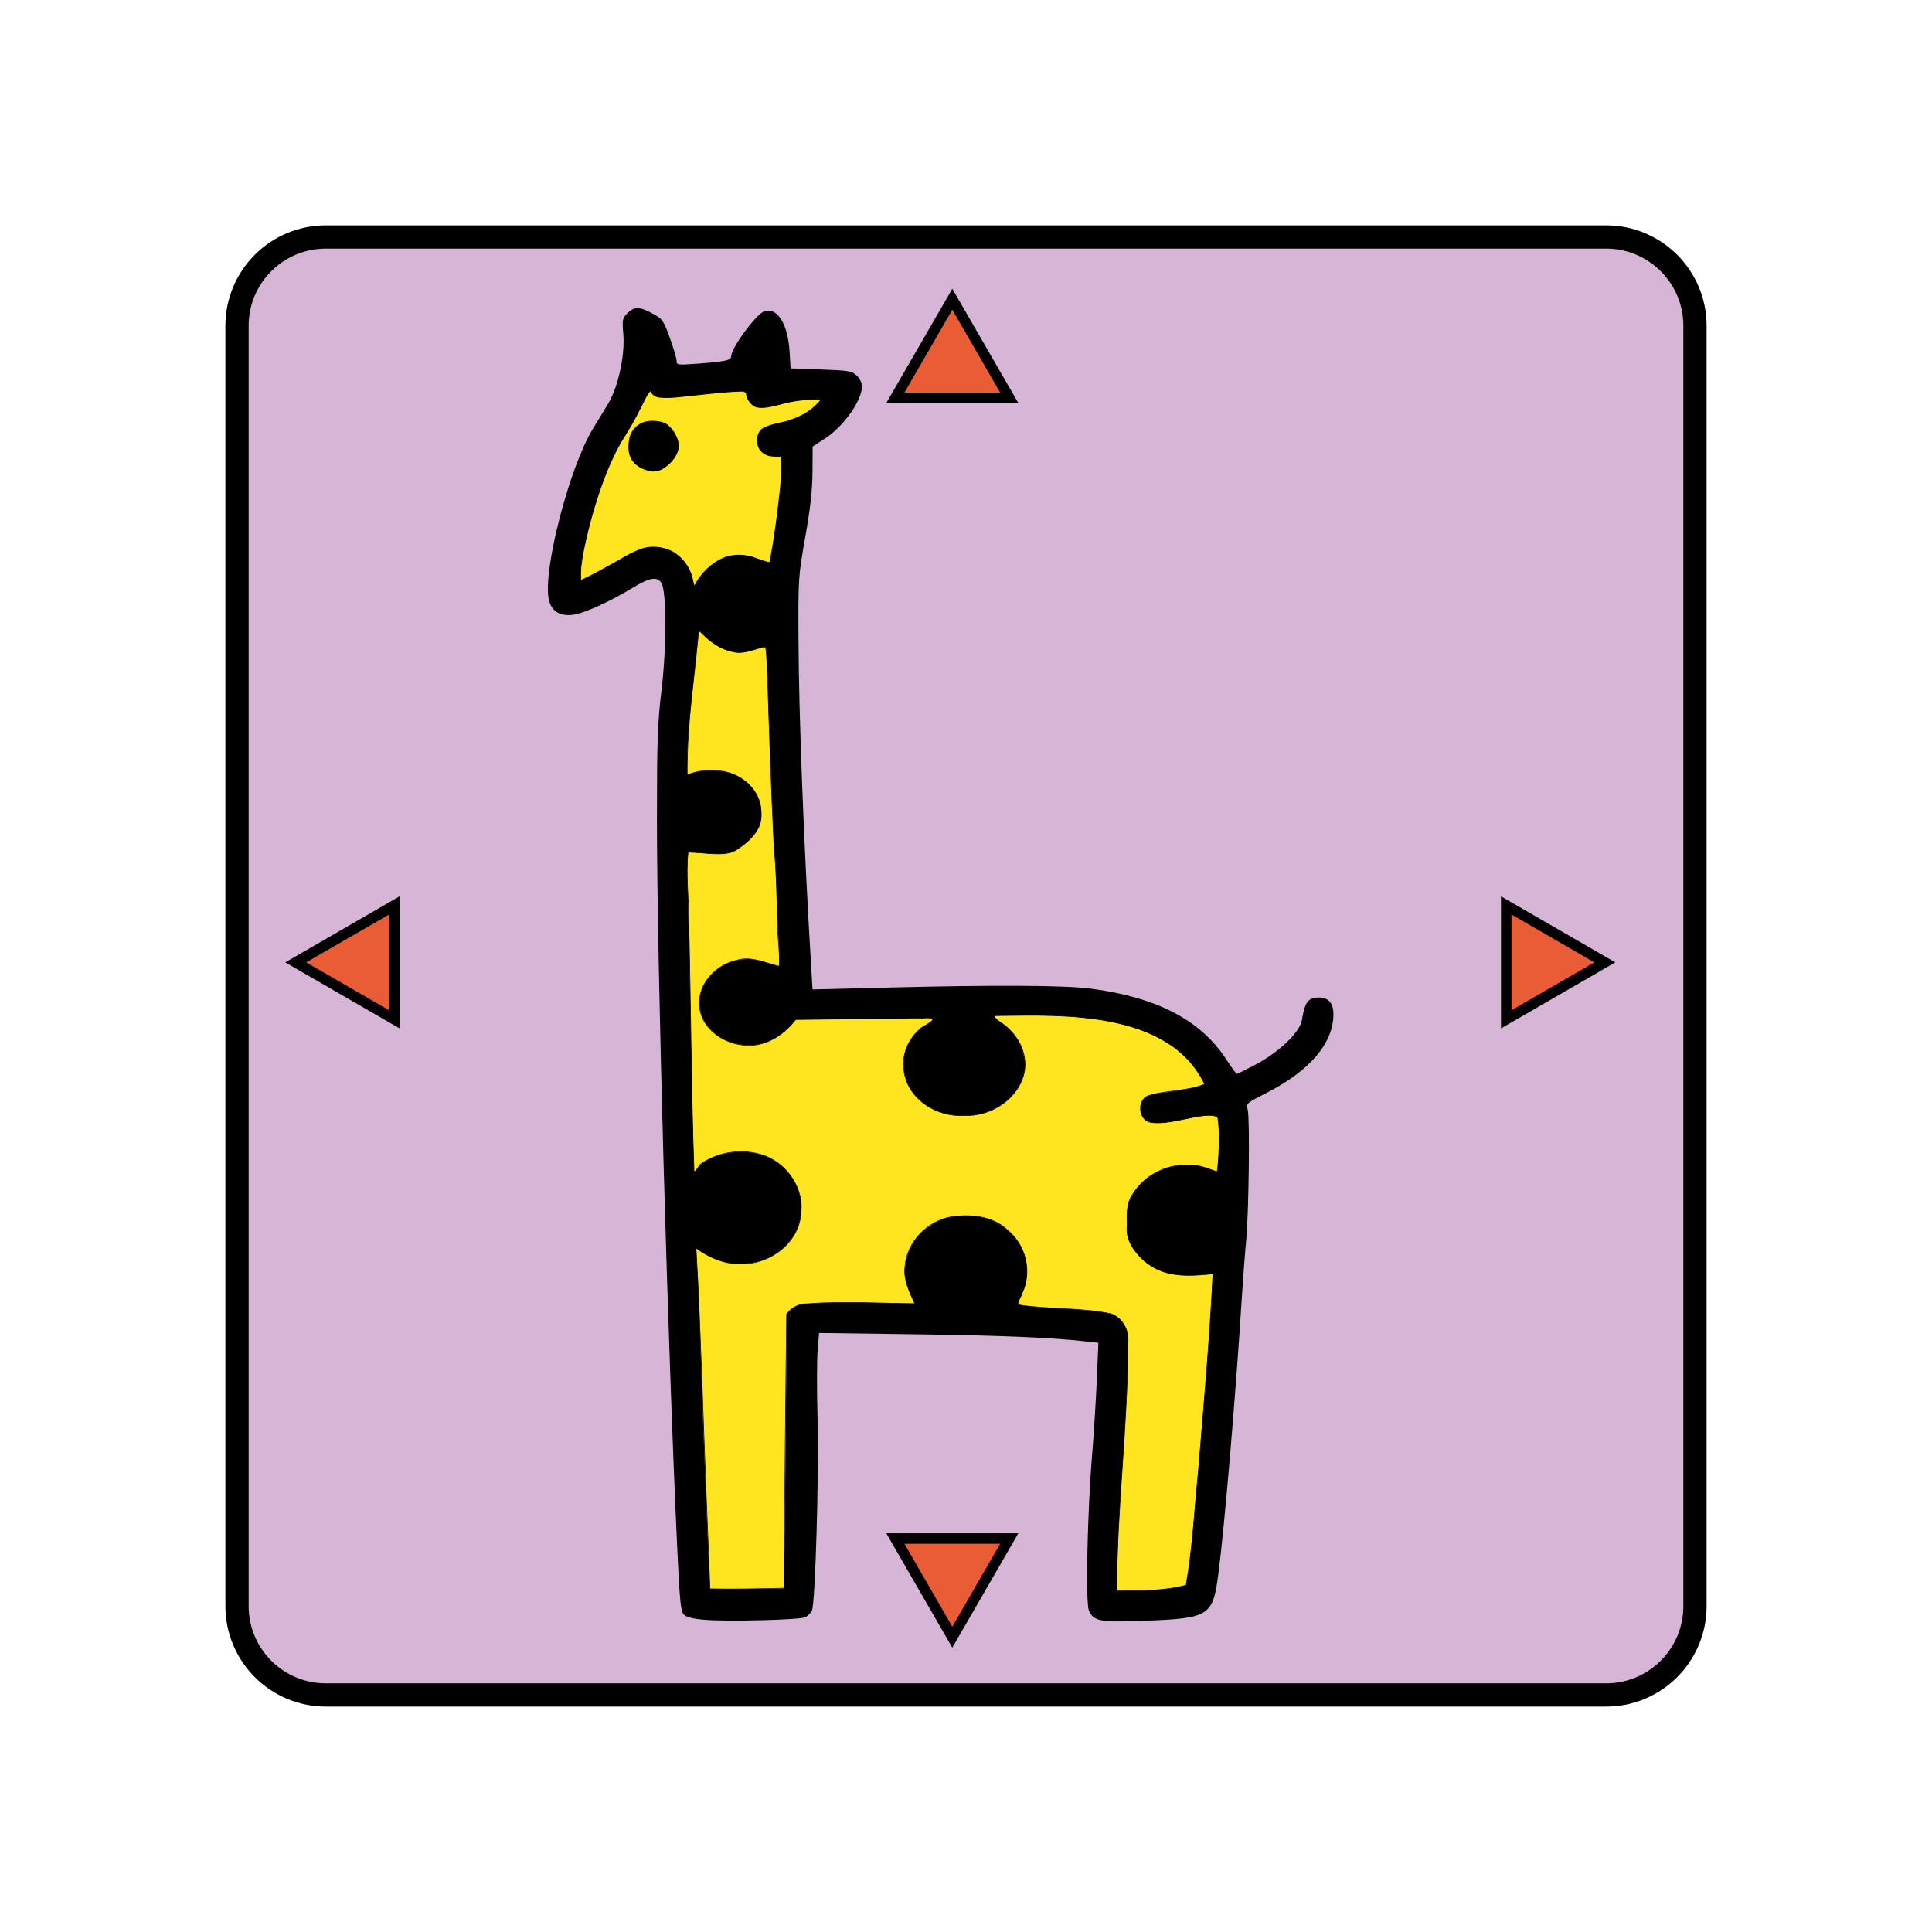
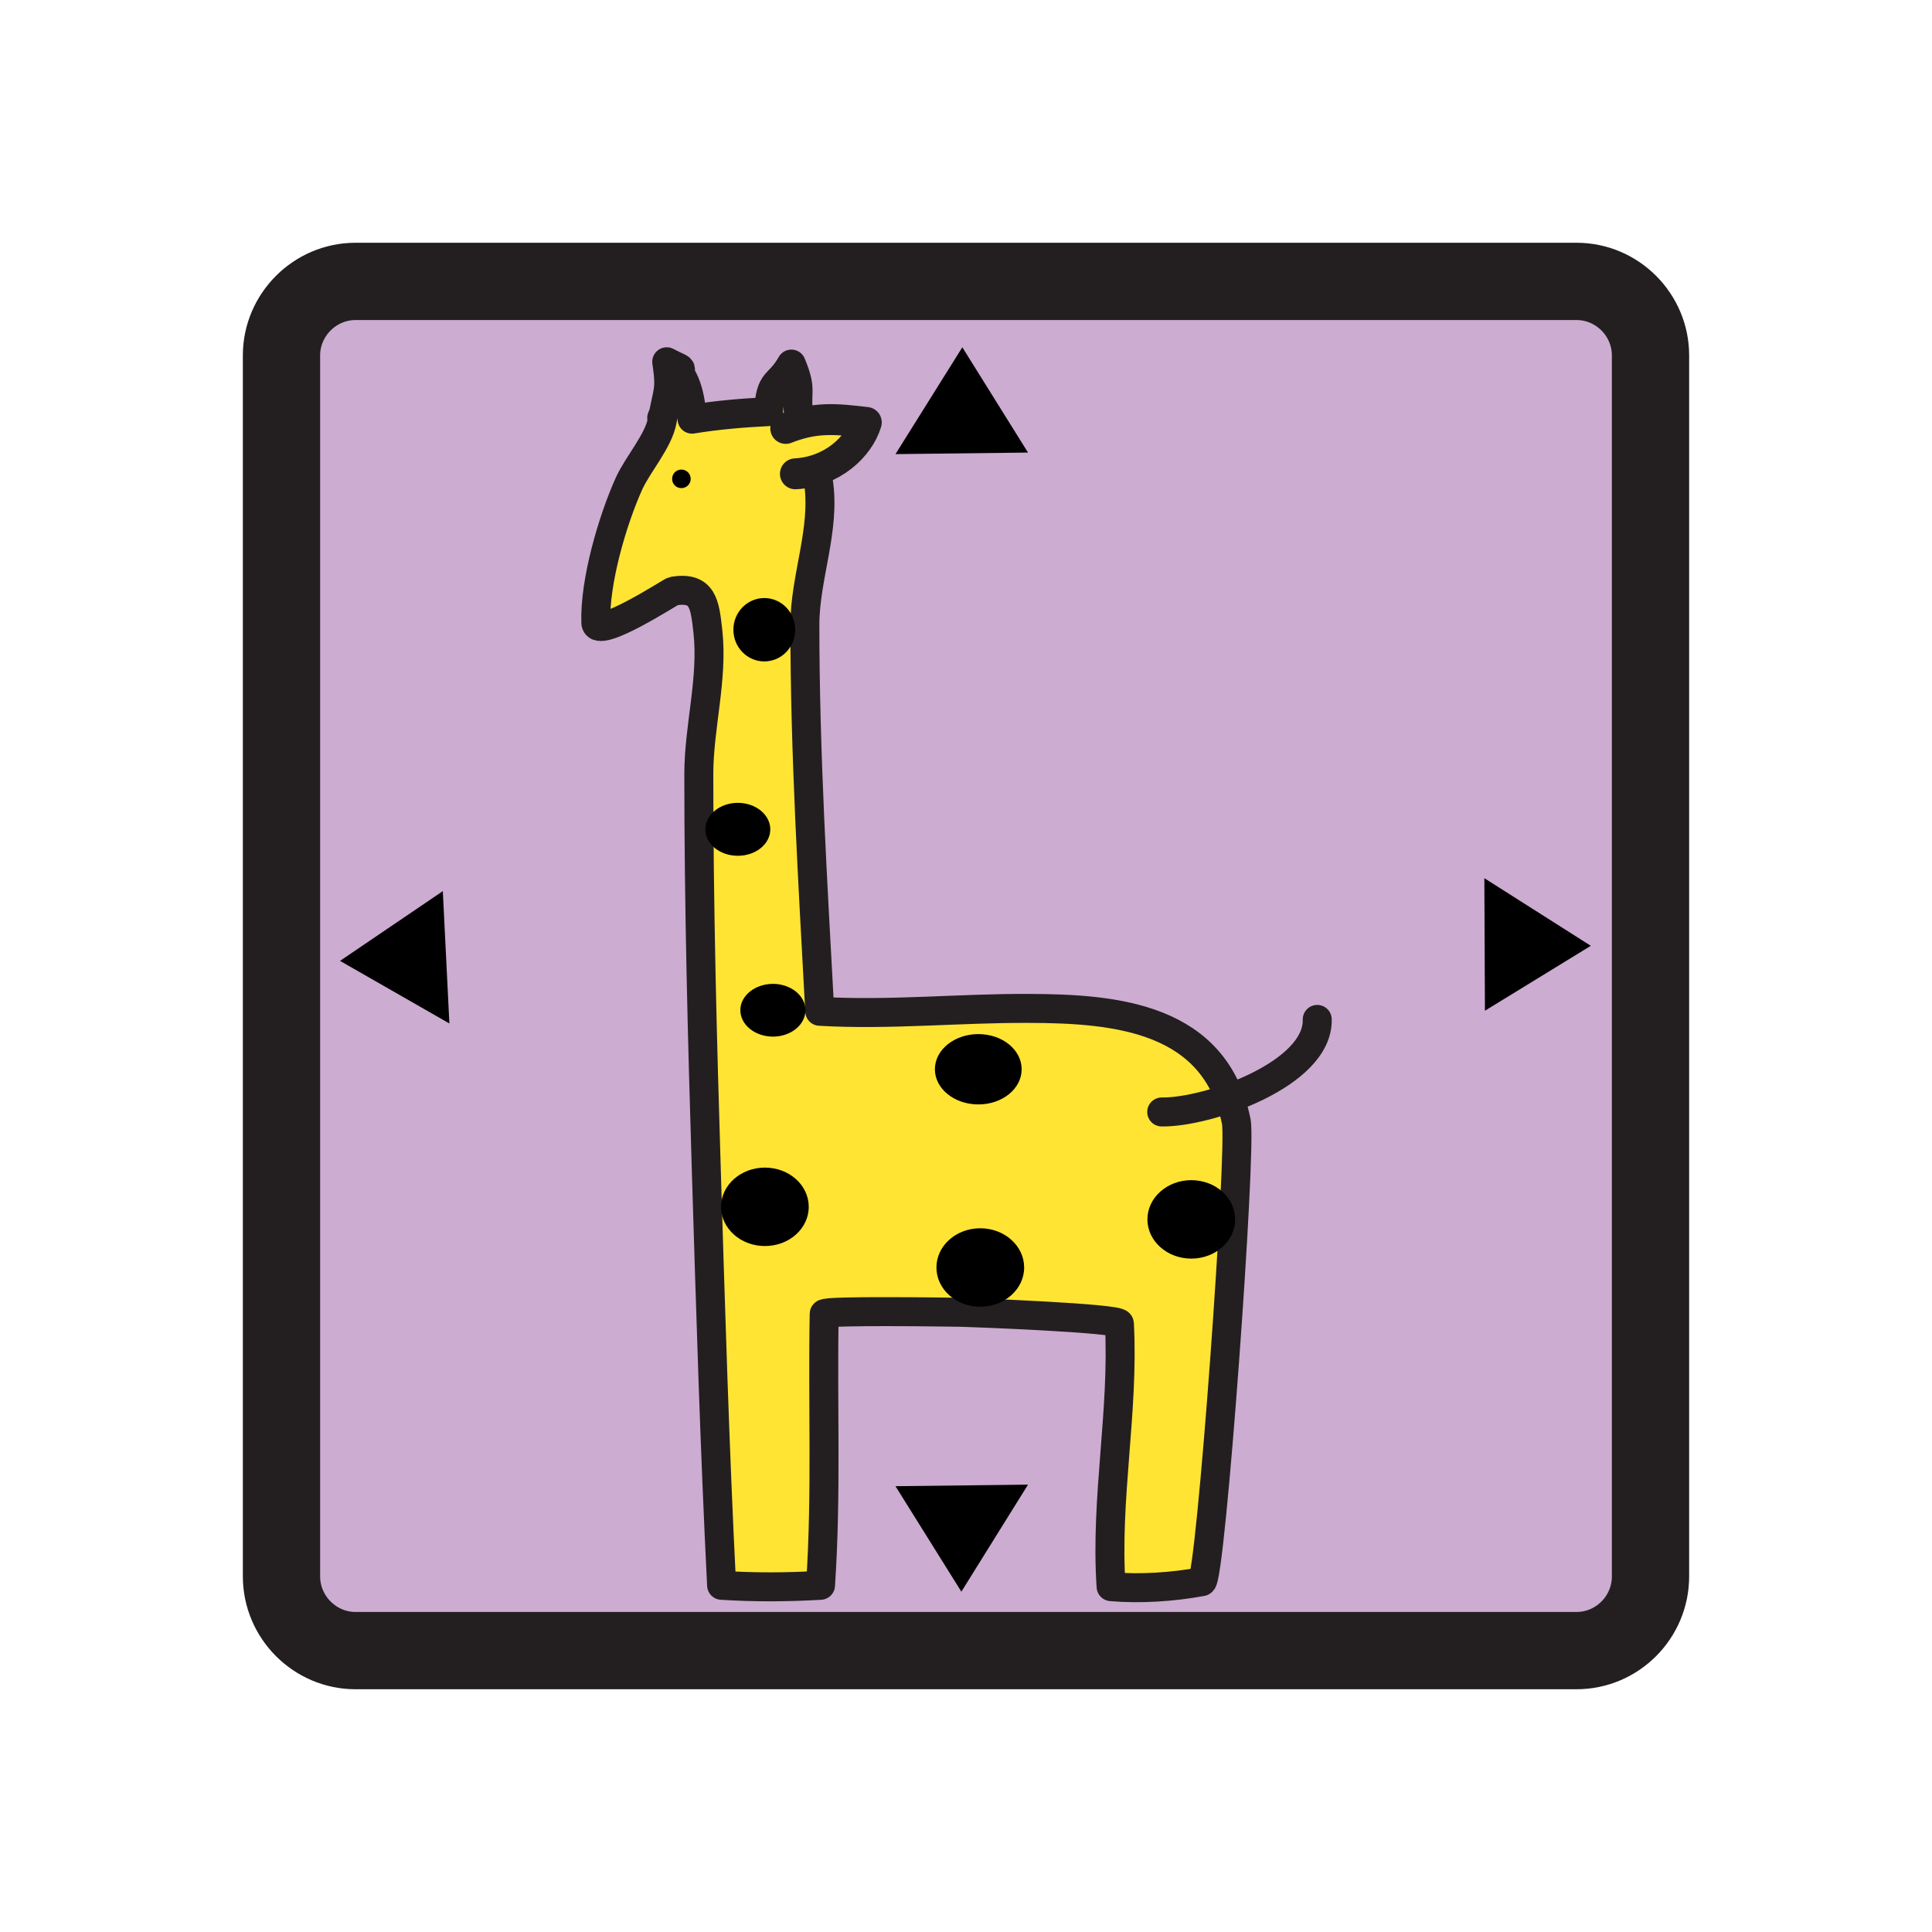
- <svg xmlns="http://www.w3.org/2000/svg" viewBox="0 0 60 60">
-   <g transform="translate(2.484 .102)scale(1.03306)">
-     <rect width="43.829" height="43.829" x="4.721" y="7.026" fill="#d7b5d6" stroke="#000" stroke-linecap="square" stroke-width=".699" paint-order="fill markers stroke" ry="2.671" />
-     <path fill="#e95c35" stroke="#000" stroke-linecap="square" stroke-width=".315" d="M42.876 30.544V27.12l2.964 1.712zm-33.426 0V27.12l-2.964 1.712zM27.935 11.86h-3.423l1.712-2.964zm-3.423 34.293h3.423l-1.711 2.965z" paint-order="fill markers stroke" />
-     <path d="M18.773 48.595c-.344-.029-.542-.079-.618-.154-.094-.095-.123-.377-.194-1.87-.294-6.24-.616-17.72-.616-22.02 0-2.383.017-2.897.137-3.903.153-1.277.154-2.93.003-3.208-.118-.218-.349-.185-.85.12-.725.44-1.488.784-1.826.824-.402.047-.652-.122-.72-.486-.168-.897.63-3.96 1.329-5.103l.456-.751c.304-.503.511-1.445.46-2.086-.036-.447-.028-.49.122-.64.205-.205.367-.202.758.01.297.162.326.202.518.729.111.306.203.617.203.69 0 .127.026.131.606.089.838-.062 1.034-.102 1.034-.213 0-.267.774-1.312 1.017-1.373.387-.097.691.406.74 1.227l.03.5.913.032c.84.03.926.045 1.075.185a.5.5 0 0 1 .16.32c-.004.435-.563 1.219-1.126 1.58l-.359.23-.004.754c-.003.545-.063 1.091-.218 1.968-.21 1.197-.213 1.239-.203 3.116.012 2.323.16 6.146.379 9.769l.043.715 2.4-.06c3.149-.077 5.207-.065 5.977.037 1.992.264 3.294.947 4.067 2.134.153.235.294.427.312.427s.272-.125.563-.279c.7-.368 1.328-.97 1.39-1.331.094-.558.19-.686.518-.686.284 0 .432.173.432.502 0 .87-.709 1.702-2.018 2.37-.601.306-.608.312-.558.507.067.262.032 3.11-.048 3.936-.035.36-.096 1.158-.134 1.771-.175 2.807-.512 6.778-.695 8.196-.172 1.329-.255 1.382-2.3 1.458-1.265.047-1.465.008-1.599-.315-.101-.245-.045-2.947.097-4.669.053-.643.117-1.665.143-2.272l.046-1.104-.387-.043c-1.044-.116-2.542-.178-5.149-.213l-2.86-.039-.043.518c-.025.284-.026 1.196-.004 2.026.047 1.717-.068 5.615-.17 5.807a.55.55 0 0 1-.192.193c-.152.081-2.342.138-3.037.078m13.852-.927c.304-.035.573-.097.598-.138.107-.173.504-4.511.716-7.834.04-.614.083-1.209.098-1.323.025-.204.023-.206-.182-.147-.4.114-1.037.07-1.39-.097-.387-.184-.773-.567-.915-.908-.137-.33-.127-.939.022-1.266.28-.618.97-1.035 1.708-1.034.238 0 .539.046.669.101l.237.1.037-.621c.02-.342.02-.725 0-.853-.043-.261.007-.258-.905-.058q-1.431.314-1.432-.345c0-.327.162-.448.666-.497.46-.046 1.172-.193 1.235-.256s-.357-.615-.68-.892c-.625-.535-1.605-.896-2.84-1.047-.866-.106-2.754-.169-2.754-.092 0 .036.114.141.254.234.302.2.495.492.6.91.235.934-.652 1.84-1.802 1.84-1.026 0-1.805-.67-1.805-1.556 0-.435.176-.8.536-1.118l.295-.26-2.037.02-2.038.02-.233.25c-.299.322-.589.467-1.018.511-.466.048-.962-.121-1.277-.436-1.005-1.005.227-2.535 1.653-2.054l.377.127v-.284c0-.157-.06-1.43-.132-2.827-.073-1.399-.155-3.42-.184-4.492s-.067-1.966-.087-1.985-.162.008-.317.063a1.8 1.8 0 0 1-.461.099c-.307 0-.743-.192-.994-.437l-.24-.234-.044.45c-.023.248-.1.956-.17 1.573-.07.618-.127 1.392-.127 1.72v.598l.178-.067c.098-.037.35-.068.562-.07.949-.004 1.62.71 1.462 1.555-.065.344-.564.829-.973.943-.305.086-.862.07-1.121-.033-.119-.047-.121.02-.078 2.077.024 1.17.072 3.086.105 4.258a174 174 0 0 1 .061 2.685l.001.553.149-.14c.424-.399 1.327-.547 1.94-.319 1.17.436 1.514 1.863.658 2.725-.622.627-1.762.718-2.492.199l-.195-.14.032.155c.017.084.05.877.072 1.761.036 1.457.157 4.732.271 7.331l.044 1h1.106c.608 0 1.11-.007 1.116-.016s.029-1.868.05-4.131l.037-4.115.148-.147c.133-.133.237-.153 1.05-.196a22 22 0 0 1 1.777-.008l.876.04-.149-.29c-.335-.65-.1-1.551.518-1.99.391-.278.631-.354 1.132-.36.6-.007 1.006.147 1.383.524.519.519.64 1.235.316 1.87-.07.137-.116.261-.101.276.014.014.434.052.933.084 1.875.12 2.049.158 2.26.5.14.228.144.27.102 1.62a57 57 0 0 1-.142 2.535 57 57 0 0 0-.141 2.509l-.044 1.361h.454c.249 0 .702-.03 1.006-.064M18.947 16.919c.436-.359.879-.427 1.427-.219.187.072.345.123.351.115.069-.099.36-2.25.359-2.655v-.541h-.23c-.297 0-.492-.191-.492-.482 0-.294.158-.422.626-.509.453-.083.917-.305 1.14-.545l.16-.17h-.359a3.2 3.2 0 0 0-.716.1c-.674.19-.881.195-1.038.026-.078-.083-.141-.206-.141-.273 0-.113-.043-.12-.574-.08-.316.024-.882.082-1.26.129-.711.088-.957.056-1.03-.136-.028-.071-.121.066-.288.421a7 7 0 0 1-.442.81c-.318.463-.584 1.04-.858 1.865-.276.83-.534 1.965-.534 2.35v.235l.377-.192c.208-.105.584-.313.837-.461.603-.355.85-.419 1.269-.33.4.087.75.433.864.855l.074.275.119-.194a2 2 0 0 1 .36-.394zm-2.037-2.936a.66.66 0 0 1-.419-.638c0-.49.265-.782.716-.788a1 1 0 0 1 .393.074c.188.1.4.45.4.66 0 .35-.432.791-.767.784a1.1 1.1 0 0 1-.323-.092" />
-     <path fill="#fee51f" stroke="#000" stroke-linecap="square" stroke-width=".019" d="M18.613 18.876c-.036.107-.032.23-.05.343-.095 1.014-.24 2.025-.291 3.043-.012.31-.021.622-.018.93.155-.052.314-.106.48-.116.316-.026.642-.017.936.114.424.178.775.583.802 1.055.019.199.006.41-.101.585-.14.252-.371.44-.608.6-.318.236-.884.106-1.482.087-.075.694.025 1.413.02 2.11.062 2.442.07 5.026.158 7.467.004.125.169-.192.214-.21a2.15 2.15 0 0 1 1.912-.239c.692.261 1.183.996 1.087 1.741-.063.901-.974 1.549-1.84 1.508-.463.011-.943-.2-1.313-.475.08 1.338.13 2.771.183 4.127.07 2.033.155 4.087.236 6.12.732.016 1.495-.004 2.226-.02.015-2.747.053-5.493.078-8.238a.74.74 0 0 1 .63-.311c1.058-.086 2.167-.011 3.226-.005-.154-.328-.351-.735-.297-1.118.057-.743.671-1.367 1.396-1.494.582-.08 1.24-.026 1.684.398.553.445.748 1.255.44 1.902-.023.102-.141.248-.119.346.913.147 1.876.078 2.783.268.318.102.53.451.522.768-.011 2.74-.346 5.125-.337 7.563.684.002 1.42.007 2.082-.169.199-1.126.253-2.291.369-3.428.163-1.961.342-3.968.438-5.933-.843.085-1.472.099-2.065-.387-.294-.27-.566-.625-.514-1.05-.008-.336-.03-.698.184-.982.38-.604 1.119-.931 1.821-.842.222.002.492.133.7.188.063-.397.091-1.314.015-1.638-.372-.215-1.47.3-2.07.144-.341-.127-.337-.725.036-.804.524-.15 1.136-.12 1.644-.33-1.067-2.228-4.299-2.082-6.195-2.062-.278-.02.013.173.073.21.48.327.798.875.706 1.464-.154.826-1.02 1.374-1.83 1.329-.792.05-1.64-.47-1.784-1.281-.103-.517.109-1.02.511-1.354.328-.19.594-.346-.042-.284-1.243.018-2.492.012-3.733.035-.378.495-.99.867-1.626.761-.625-.072-1.26-.56-1.27-1.23-.018-.638.511-1.181 1.116-1.31.427-.143.87.083 1.282.177.032-.375-.043-.814-.047-1.198-.017-.868-.035-1.633-.107-2.42-.084-1.69-.139-3.382-.194-5.074-.017-.297-.014-.596-.057-.89-.038-.039-.107.003-.154.006-.27.076-.549.195-.832.12-.361-.071-.675-.29-.927-.55-.029-.02-.052-.062-.087-.067z" paint-order="fill markers stroke" />
-     <path fill="#fee51f" stroke="#000" stroke-linecap="square" stroke-width=".023" d="M17.115 11.682c-.124.16-.194.354-.292.53-.167.348-.372.675-.575 1.003-.403.718-.668 1.504-.888 2.294-.123.475-.245.953-.301 1.441a3 3 0 0 0-.006.402c.296-.132.584-.294.87-.452.335-.179.654-.398 1.018-.515.273-.07.575-.038.83.083.311.157.544.457.629.795.026.07.028.183.07.244.05-.028.073-.13.11-.175.214-.312.516-.582.881-.696.218-.058.453-.06.672-.007.198.048.382.14.58.182.046-.01.032-.082.049-.116.129-.71.22-1.425.296-2.141.032-.308.023-.617.024-.925-.081-.023-.18-.002-.268-.017-.203-.006-.41-.152-.436-.364-.041-.18.013-.403.194-.487.264-.13.568-.14.84-.249.329-.114.637-.306.854-.58.027-.067-.125-.012-.17-.027a4 4 0 0 0-1.044.148c-.239.056-.49.138-.735.079a.52.52 0 0 1-.277-.346c.011-.078-.067-.13-.139-.125-.49.01-.976.074-1.462.124-.336.032-.673.09-1.01.058a.32.32 0 0 1-.269-.176c-.014-.028-.033.006-.045.015zm.088.88c.188.003.403.03.53.186a.94.94 0 0 1 .26.52c.004.292-.209.54-.437.695a.54.54 0 0 1-.487.074c-.236-.06-.465-.215-.538-.458-.05-.17-.037-.358.002-.53a.65.65 0 0 1 .522-.474 1 1 0 0 1 .148-.013z" paint-order="fill markers stroke" />
-   </g>
+ <svg xmlns="http://www.w3.org/2000/svg" width="100" height="100" viewBox="0 0 100 100">
+   <path fill="#cdacd1" d="M85.43 81.595c0 2.11-1.72 3.84-3.83 3.84H18.4c-2.1 0-3.83-1.73-3.83-3.84v-63.2c0-2.1 1.73-3.83 3.83-3.83h63.2c2.11 0 3.83 1.73 3.83 3.83z" />
+   <path fill="none" stroke="#231f20" stroke-linecap="round" stroke-linejoin="round" stroke-width="4" d="M85.43 81.595c0 2.11-1.72 3.84-3.83 3.84H18.4c-2.1 0-3.83-1.73-3.83-3.84v-63.2c0-2.1 1.73-3.83 3.83-3.83h63.2c2.11 0 3.83 1.73 3.83 3.83z" />
+   <path fill="#ffe434" stroke="#231f20" stroke-linecap="round" stroke-linejoin="round" stroke-width="1.5" d="M34.83 20.185c.31-1.45.84-.84-.32-1.46.23 1.54.04 1.46-.23 3.03-.19 1.07-1.26 2.26-1.72 3.27-.85 1.88-1.79 5.07-1.72 7.2.02.93 3.92-1.62 4.01-1.63 1.54-.25 1.63.67 1.79 2.09.27 2.45-.47 4.94-.47 7.39 0 6.85.18 13.69.39 20.54.22 7.17.43 14.3.79 21.44 1.68.11 3.44.1 5.12 0 .32-4.76.1-9.33.19-14.05.01-.19 6.53-.09 7.12-.08.52.01 8.15.3 8.16.59.24 4.57-.74 9.05-.43 13.61 1.51.13 3.2.02 4.7-.26.46-.08 2.07-22.35 1.78-23.81-1.08-5.37-6.19-5.85-10.72-5.86-3.59-.02-7.2.36-10.84.15-.36-6.68-.77-13.34-.77-20.01 0-2.46 1.08-4.94.7-7.41-.19-1.21-.81-2.1-.99-3.26-.23-1.49.2-1.34-.41-2.82-.68 1.2-1.08.72-1.18 2.46-1.41.07-2.67.18-3.96.39-.06-1.09-.3-2.44-1.31-2.97.62.33.29 1.59-.26 2.91" />
+   <path d="M52.88 55.345c0 1.01-1 1.82-2.24 1.82s-2.25-.81-2.25-1.82 1.01-1.82 2.25-1.82 2.24.81 2.24 1.82m-11.02 7.12c0 1.12-1.01 2.03-2.27 2.03-1.25 0-2.27-.91-2.27-2.03s1.02-2.03 2.27-2.03c1.26 0 2.27.91 2.27 2.03m-1.99-19.54c0 .76-.75 1.37-1.68 1.37s-1.68-.61-1.68-1.37c0-.75.75-1.37 1.68-1.37s1.68.62 1.68 1.37m1.29-10.33c0 .91-.72 1.64-1.6 1.64s-1.6-.73-1.6-1.64.72-1.64 1.6-1.64 1.6.73 1.6 1.64" class="0HI_svg__s4" />
+   <path fill="none" stroke="#231f20" stroke-linecap="round" stroke-linejoin="round" stroke-width="1.5" d="M68.18 52.765c.07 2.85-5.71 4.83-8.05 4.79" />
+   <path fill="#ffe434" stroke="#231f20" stroke-linecap="round" stroke-linejoin="round" stroke-width="1.6" d="M40.67 22.175c1.51-.6 2.55-.5 4.17-.31-.38 1.26-1.77 2.56-3.67 2.66" />
+   <path d="M41.69 52.285c0 .76-.76 1.37-1.68 1.37-.93 0-1.69-.61-1.69-1.37 0-.75.76-1.36 1.69-1.36.92 0 1.68.61 1.68 1.36m11.32 13.32c0 1.12-1.02 2.03-2.27 2.03-1.26 0-2.27-.91-2.27-2.03s1.01-2.03 2.27-2.03c1.25 0 2.27.91 2.27 2.03m10.92-2.49c0 1.12-1.01 2.03-2.27 2.03-1.25 0-2.27-.91-2.27-2.03s1.02-2.03 2.27-2.03c1.26 0 2.27.91 2.27 2.03m-28.18-38.33c0 .27-.22.48-.48.48-.27 0-.48-.21-.48-.48s.21-.48.48-.48c.26 0 .48.21.48.48" class="0HI_svg__s4" />
+   <path d="m17.6 49.735 5.66 3.24-.34-6.85zm32.21-31.76-3.46 5.53 6.86-.08zm32.53 30.98-5.51-3.5.03 6.86zm-32.58 33.43 3.45-5.54-6.86.08z" class="0HI_svg__s2" />
</svg>
